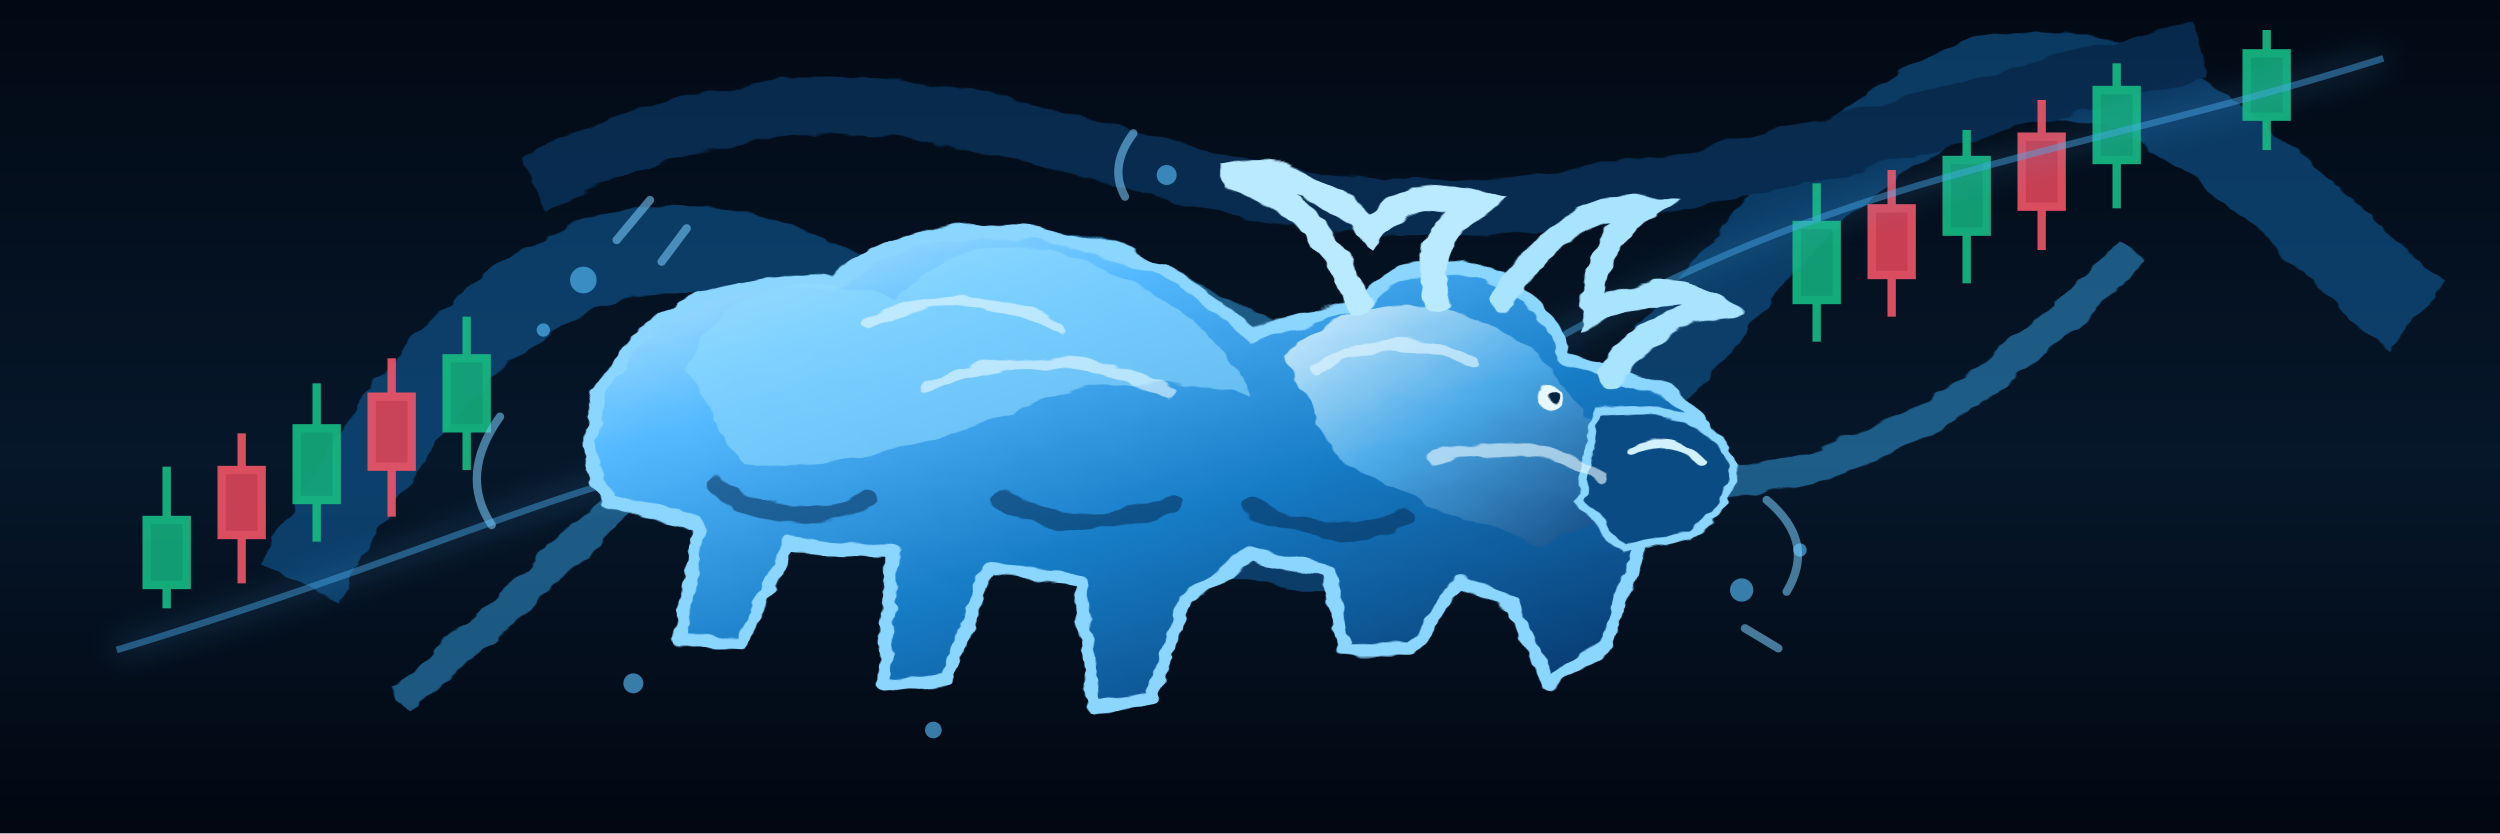
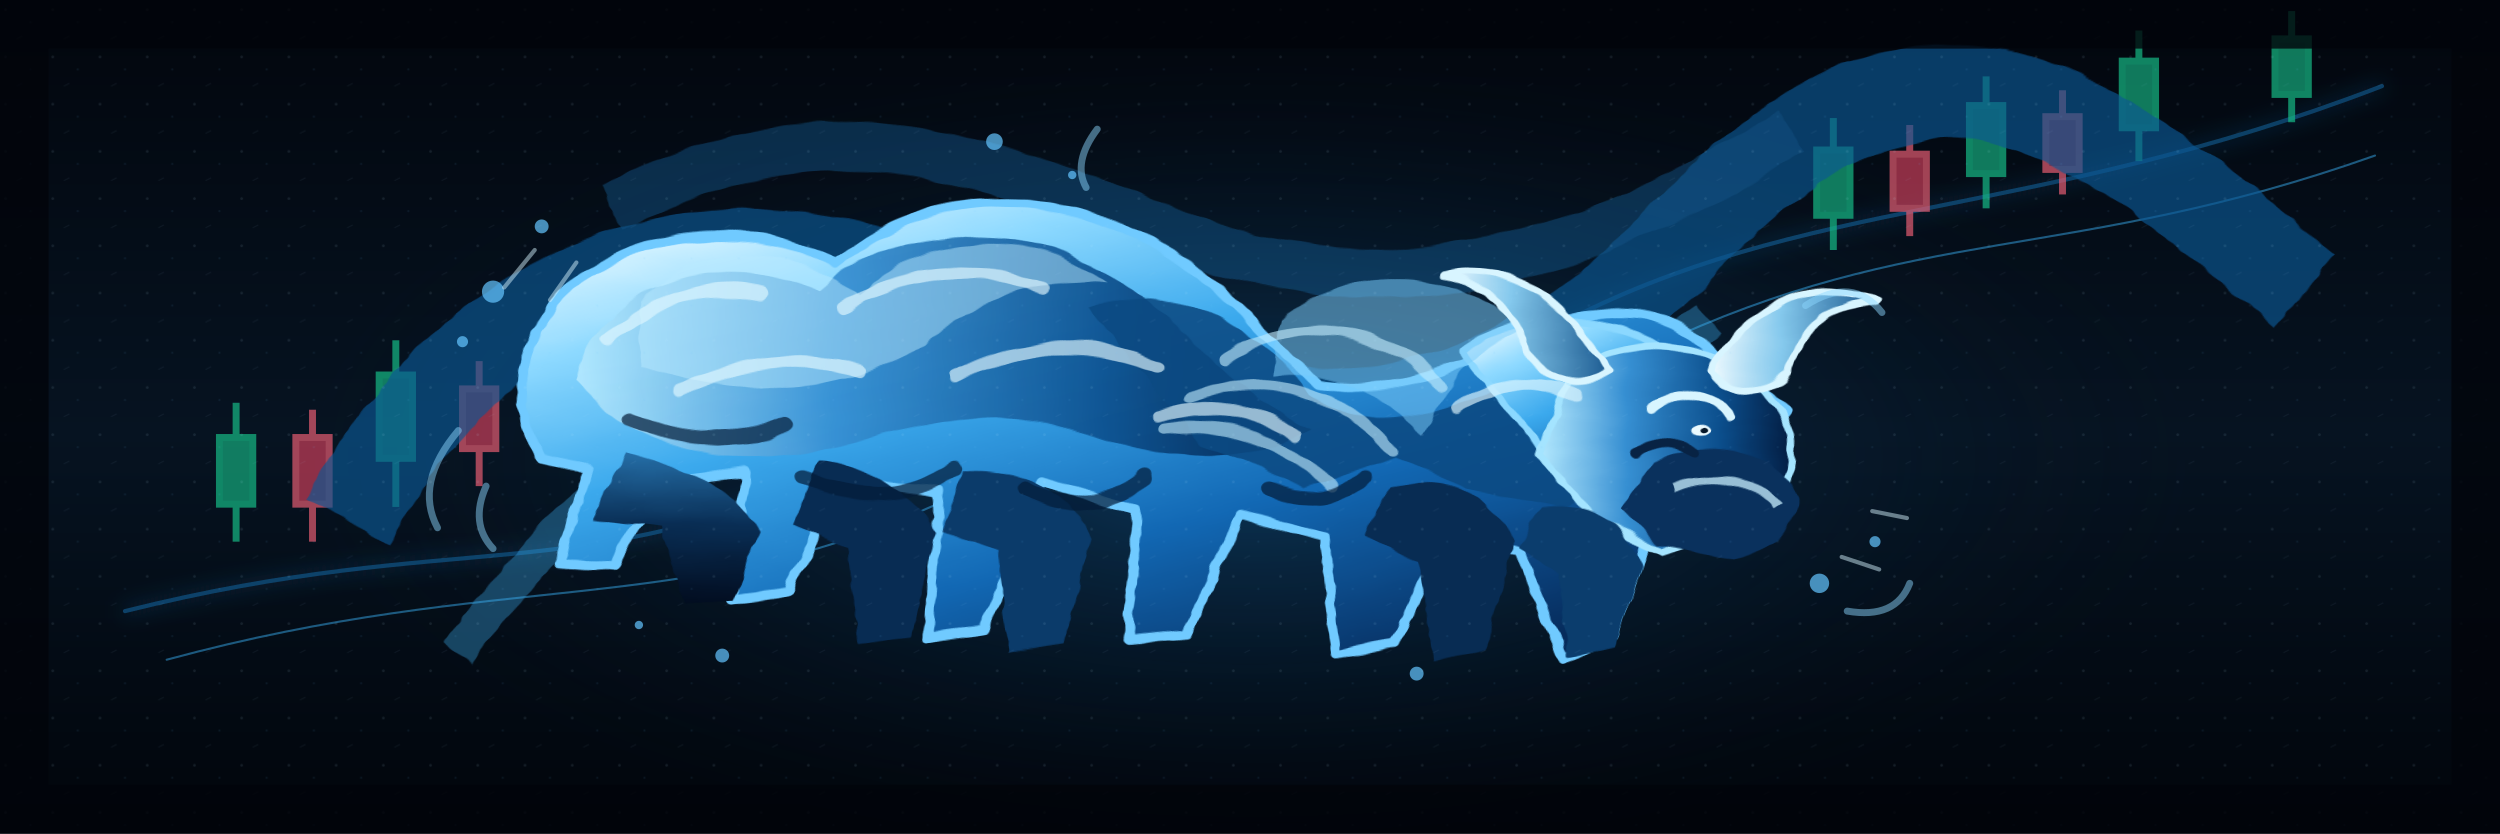
- <svg xmlns="http://www.w3.org/2000/svg" width="1500" height="500" viewBox="0 0 1500 500">
+ <svg xmlns="http://www.w3.org/2000/svg" width="1800" height="600" viewBox="0 0 1800 600">
  <defs>
-     <linearGradient id="bg" x2="0" y2="1">
-       <stop stop-color="#020914" />
-       <stop offset=".55" stop-color="#06172a" />
-       <stop offset="1" stop-color="#020711" />
+     <linearGradient id="night" x2="0" y2="1">
+       <stop stop-color="#02060d" />
+       <stop offset=".52" stop-color="#061321" />
+       <stop offset="1" stop-color="#01050b" />
    </linearGradient>
-     <linearGradient id="blue" x1=".1" y1="0" x2=".9" y2="1">
-       <stop stop-color="#b9e8ff" />
-       <stop offset=".24" stop-color="#55baff" />
-       <stop offset=".58" stop-color="#167bc5" />
-       <stop offset="1" stop-color="#063568" />
+     <radialGradient id="mist">
+       <stop stop-color="#1266a6" stop-opacity=".46" />
+       <stop offset="1" stop-color="#061321" stop-opacity="0" />
+     </radialGradient>
+     <linearGradient id="azure" x1=".12" y1=".04" x2=".82" y2=".96">
+       <stop stop-color="#e1f7ff" />
+       <stop offset=".16" stop-color="#8dd9ff" />
+       <stop offset=".38" stop-color="#3ba9ed" />
+       <stop offset=".67" stop-color="#1268b4" />
+       <stop offset="1" stop-color="#062b5b" />
    </linearGradient>
-     <linearGradient id="blue2" x1="0" y1="0" x2="1" y2="1">
-       <stop stop-color="#d7f2ff" />
-       <stop offset=".45" stop-color="#4aa9e8" />
-       <stop offset="1" stop-color="#0a3970" />
+     <linearGradient id="midblue">
+       <stop stop-color="#b5eaff" />
+       <stop offset=".35" stop-color="#368fd2" />
+       <stop offset=".72" stop-color="#0b4e8c" />
+       <stop offset="1" stop-color="#031d42" />
    </linearGradient>
-     <filter id="wash">
-       <feTurbulence type="fractalNoise" baseFrequency=".035 .08" numOctaves="3" seed="13" result="noise" />
-       <feDisplacementMap in="SourceGraphic" in2="noise" scale="8" xChannelSelector="R" yChannelSelector="G" />
+     <linearGradient id="shadow" x2="0" y2="1">
+       <stop stop-color="#256fa8" />
+       <stop offset=".48" stop-color="#092e55" />
+       <stop offset="1" stop-color="#020d20" />
+     </linearGradient>
+     <linearGradient id="horn">
+       <stop stop-color="#f0fbff" />
+       <stop offset=".42" stop-color="#85c9ed" />
+       <stop offset="1" stop-color="#1c5b91" />
+     </linearGradient>
+     <filter id="wash" x="-20%" y="-20%" width="140%" height="140%">
+       <feTurbulence type="fractalNoise" baseFrequency=".018 .055" numOctaves="3" seed="17" result="noise" />
+       <feDisplacementMap in="SourceGraphic" in2="noise" scale="7" xChannelSelector="R" yChannelSelector="G" />
    </filter>
    <filter id="glow">
-       <feGaussianBlur stdDeviation="9" result="b" />
+       <feGaussianBlur stdDeviation="7" result="blur" />
      <feMerge>
-         <feMergeNode in="b" />
+         <feMergeNode in="blur" />
        <feMergeNode in="SourceGraphic" />
      </feMerge>
    </filter>
+     <pattern id="grain" width="34" height="34" patternUnits="userSpaceOnUse">
+       <circle cx="4" cy="7" r="1" fill="#bceaff" opacity=".18" />
+       <circle cx="22" cy="16" r=".8" fill="#62bfff" opacity=".15" />
+       <path d="M12 28l4-2" stroke="#a8dcff" stroke-width=".7" opacity=".12" />
+     </pattern>
  </defs>
-   <rect width="1500" height="500" fill="url(#bg)" />
-   <g opacity=".48" filter="url(#wash)">
-     <path d="M180 350 C300 120 420 110 560 210 S830 430 1030 180 S1320 80 1450 190" fill="none" stroke="#126db4" stroke-width="52" />
-     <path d="M240 420 C430 270 520 80 700 170 S1040 400 1280 150" fill="none" stroke="#37a9ef" stroke-width="19" />
-     <path d="M320 110 C520 10 630 100 790 120 S1080 90 1320 30" fill="none" stroke="#0d4b85" stroke-width="35" />
+   <rect width="1800" height="600" fill="url(#night)" />
+   <ellipse cx="900" cy="330" rx="700" ry="290" fill="url(#mist)" />
+   <g opacity=".5" fill="none" stroke-linecap="round">
+     <path d="M90 440C330 380 420 425 610 335S940 330 1120 235 1460 160 1715 62" stroke="#1474b9" stroke-width="3" filter="url(#glow)" />
+     <path d="M120 475C360 410 490 445 670 365S1000 340 1190 250 1490 190 1710 112" stroke="#36a8e9" stroke-width="1.5" />
  </g>
-   <g opacity=".92" stroke-width="5" stroke="#16b982" fill="#13a879">
-     <path d="M100 365V280" />
-     <rect x="88" y="312" width="24" height="39" />
-     <path d="M190 325V230" />
-     <rect x="178" y="257" width="24" height="43" />
-     <path d="M280 282V190" />
-     <rect x="268" y="215" width="24" height="42" />
-     <path d="M1090 205V110" />
-     <rect x="1078" y="135" width="24" height="45" />
-     <path d="M1180 170V78" />
-     <rect x="1168" y="96" width="24" height="43" />
-     <path d="M1270 125V38" />
-     <rect x="1258" y="54" width="24" height="42" />
-     <path d="M1360 90V18" />
-     <rect x="1348" y="32" width="24" height="38" />
+   <g opacity=".7">
+     <g stroke="#16b985" stroke-width="5" fill="#16a97c">
+       <path d="M170 390V290" />
+       <rect x="158" y="315" width="24" height="48" />
+       <path d="M285 365V245" />
+       <rect x="273" y="270" width="24" height="60" />
+       <path d="M400 330V220" />
+       <rect x="388" y="244" width="24" height="55" />
+       <path d="M1320 180V85" />
+       <rect x="1308" y="108" width="24" height="47" />
+       <path d="M1430 150V55" />
+       <rect x="1418" y="76" width="24" height="49" />
+       <path d="M1540 116V22" />
+       <rect x="1528" y="44" width="24" height="48" />
+       <path d="M1650 88V8" />
+       <rect x="1638" y="28" width="24" height="40" />
+     </g>
+     <g stroke="#e45b70" stroke-width="5" fill="#c83d58">
+       <path d="M225 390V295" />
+       <rect x="213" y="315" width="24" height="48" />
+       <path d="M345 350V260" />
+       <rect x="333" y="280" width="24" height="43" />
+       <path d="M1375 170V90" />
+       <rect x="1363" y="111" width="24" height="39" />
+       <path d="M1485 140V65" />
+       <rect x="1473" y="84" width="24" height="38" />
+     </g>
  </g>
-   <g opacity=".92" stroke="#ed5365" stroke-width="5" fill="#d94358">
-     <path d="M145 350V260" />
-     <rect x="133" y="282" width="24" height="39" />
-     <path d="M235 310V215" />
-     <rect x="223" y="238" width="24" height="42" />
-     <path d="M1135 190V102" />
-     <rect x="1123" y="125" width="24" height="40" />
-     <path d="M1225 150V60" />
-     <rect x="1213" y="82" width="24" height="42" />
+   <g filter="url(#wash)" opacity=".65">
+     <path d="M250 375C360 180 530 145 705 225S1035 360 1215 170 1510 85 1660 210" fill="none" stroke="#0b5794" stroke-width="68" />
+     <path d="M330 470C470 280 600 225 770 275S1040 385 1230 230" fill="none" stroke="#3ca9eb" stroke-width="26" opacity=".55" />
+     <path d="M440 150C600 65 720 120 850 170S1110 205 1290 95" fill="none" stroke="#1a75b9" stroke-width="35" opacity=".5" />
  </g>
-   <path d="M70 390 C300 320 360 275 500 265 S760 300 940 200 S1240 95 1430 35" fill="none" stroke="#48aef0" stroke-width="4" opacity=".48" filter="url(#glow)" />
-   <g filter="url(#wash)">
-     <path d="M365 300 Q340 256 372 218 Q410 163 502 170 Q558 122 650 147 Q708 158 750 201 L816 182 Q849 151 887 163 Q926 177 938 215 L1000 235 Q1033 254 1018 286 L985 322 L963 387 L929 410 L907 362 L876 349 L847 390 L807 390 L797 344 L750 332 L711 360 L691 418 L656 424 L648 348 L592 341 L568 407 L530 411 L536 331 L473 327 L444 386 L408 385 L419 315Z" fill="url(#blue)" stroke="#8bd6ff" stroke-width="8" stroke-linejoin="round" />
-     <path d="M410 220 Q450 148 536 180 Q590 122 674 167 Q729 193 752 238 Q673 218 612 245 Q524 282 445 280Z" fill="#8ddaff" opacity=".6" />
-     <path d="M770 214 Q820 169 878 188 Q930 206 949 250 L1004 260 L980 305 L922 327 L855 302 L805 278Z" fill="url(#blue2)" />
-     <path d="M815 182 Q789 117 735 106 Q779 96 822 139 Q847 111 887 122 Q850 145 862 179" fill="none" stroke="#b9eaff" stroke-width="15" stroke-linecap="round" />
-     <path d="M902 181 Q936 121 988 124 Q953 148 956 188 Q1001 165 1030 185 Q983 194 966 226" fill="none" stroke="#a9e4ff" stroke-width="14" stroke-linecap="round" />
-     <path d="M958 248 Q1005 238 1037 269 Q1049 297 1014 321 L974 330 L947 300Z" fill="#0b4b83" stroke="#8bd6ff" stroke-width="5" />
-     <path d="M980 270 Q1002 259 1020 278" fill="none" stroke="#d1f1ff" stroke-width="6" stroke-linecap="round" />
-     <circle cx="930" cy="238" r="7" fill="#e7f8ff" />
-     <circle cx="932" cy="238" r="3" fill="#08233f" />
-     <path d="M520 195 Q570 168 635 195 M555 232 Q635 202 702 235 M790 220 Q840 195 884 218 M860 275 Q916 260 962 286" fill="none" stroke="#e0f6ff" stroke-width="7" opacity=".65" stroke-linecap="round" />
-     <path d="M430 292 Q470 320 520 301 M600 300 Q650 324 704 302 M750 304 Q800 330 842 310" fill="none" stroke="#062d58" stroke-width="11" opacity=".55" stroke-linecap="round" />
+   <g filter="url(#wash)" stroke-linejoin="round">
+     <path d="M390 330C360 286 377 227 429 194C480 160 553 163 602 191C660 138 752 133 823 171C884 202 914 250 950 277C1000 286 1054 265 1102 240C1150 216 1199 220 1235 255L1285 294L1248 351L1190 376L1161 458L1125 473L1094 397L1040 385L1004 464L962 471L954 387L894 370L854 456L813 461L818 366L751 347L709 453L668 459L676 354L606 345L567 426L527 431L537 340L474 348L442 407L403 405L424 338Z" fill="url(#azure)" stroke="#70caff" stroke-width="7" />
+     <path d="M415 275C430 207 510 177 589 209C648 159 738 157 806 203C865 242 887 286 944 309C900 335 839 333 778 311C705 286 653 312 592 323C526 338 459 327 415 275Z" fill="url(#midblue)" opacity=".9" />
+     <path d="M460 218C510 166 574 178 618 213C667 163 746 166 797 204C742 198 698 219 666 247C598 291 527 284 460 263Z" fill="#b9eaff" opacity=".48" />
+     <path d="M784 222C851 201 907 237 944 285C978 313 1034 300 1090 274L1150 280L1186 333L1127 365L1056 351L1005 330L939 351L866 320Z" fill="#0b4a82" opacity=".88" />
+     <path d="M1052 253C1103 220 1165 225 1204 257L1273 289L1263 337L1215 369L1159 358L1111 324Z" fill="url(#azure)" stroke="#8bd8ff" stroke-width="5" />
+     <path d="M1132 267C1181 235 1244 248 1277 289C1301 318 1290 359 1256 382L1197 398L1146 371L1108 327Z" fill="url(#midblue)" stroke="#a4e4ff" stroke-width="5" />
+     <path d="M1190 333C1225 314 1272 323 1291 351C1302 370 1282 393 1248 402L1194 393L1167 366Z" fill="#0a315d" />
+     <path d="M1204 352C1236 339 1266 347 1280 364" fill="none" stroke="#c7efff" stroke-width="6" opacity=".75" />
+     <path d="M923 229C975 188 1050 193 1100 237C1062 251 1039 279 1025 313C990 279 955 267 916 271Z" fill="#7acbfa" opacity=".52" />
+     <path d="M882 259C934 224 1000 236 1037 278M858 286C919 264 968 288 1003 325M838 309C896 300 928 326 960 349" fill="none" stroke="#c4efff" stroke-width="8" opacity=".6" stroke-linecap="round" />
+     <path d="M451 325C491 336 526 350 548 382L528 431L494 434L475 380L426 374Z" fill="url(#shadow)" />
+     <path d="M590 331C625 335 657 353 673 383L656 458L618 465L610 394L570 379Z" fill="#082c53" />
+     <path d="M694 340C735 337 770 354 786 387L765 464L726 470L719 397L677 382Z" fill="#0b3b6a" />
+     <path d="M1002 350C1040 340 1075 354 1090 389L1070 468L1032 476L1021 404L982 387Z" fill="#082c53" />
+     <path d="M1111 365C1144 360 1171 374 1182 408L1162 465L1128 472L1122 414L1093 394Z" fill="#0b3d6d" />
+     <path d="M1157 267C1132 217 1084 187 1038 197C1074 204 1095 229 1100 255C1119 278 1140 282 1157 267Z" fill="url(#horn)" stroke="#d8f5ff" stroke-width="5" />
+     <path d="M1232 267C1257 218 1311 197 1351 218C1314 217 1292 241 1287 269C1268 287 1248 286 1232 267Z" fill="url(#horn)" stroke="#d8f5ff" stroke-width="5" />
+     <path d="M1190 294C1210 278 1233 282 1245 300" fill="none" stroke="#d8f5ff" stroke-width="7" stroke-linecap="round" />
+     <ellipse cx="1225" cy="310" rx="7" ry="5" fill="#eafaff" />
+     <circle cx="1227" cy="310" r="2.7" fill="#06182a" />
+     <path d="M1178 327Q1201 311 1220 326" fill="none" stroke="#082344" stroke-width="7" stroke-linecap="round" />
+     <path d="M438 245Q489 198 548 212M488 281Q557 250 619 267M607 221Q682 180 750 207M687 272Q760 234 833 264M833 300Q887 283 933 314M1050 292Q1094 265 1135 286" fill="none" stroke="#e0f7ff" stroke-width="9" opacity=".65" stroke-linecap="round" />
+     <path d="M453 301Q513 329 566 305M578 345Q638 369 688 338M738 353Q783 375 824 344M914 352Q951 368 982 345" fill="none" stroke="#031b38" stroke-width="11" opacity=".7" stroke-linecap="round" />
  </g>
-   <g fill="#53b8f2" opacity=".65">
-     <circle cx="350" cy="168" r="8" />
-     <circle cx="326" cy="198" r="4" />
-     <circle cx="700" cy="105" r="6" />
-     <circle cx="1045" cy="354" r="7" />
-     <circle cx="1080" cy="330" r="4" />
-     <circle cx="560" cy="438" r="5" />
-     <circle cx="380" cy="410" r="6" />
+   <g fill="#64c5ff" opacity=".7">
+     <circle cx="355" cy="210" r="8" />
+     <circle cx="333" cy="246" r="4" />
+     <circle cx="390" cy="163" r="5" />
+     <circle cx="716" cy="102" r="6" />
+     <circle cx="772" cy="126" r="3" />
+     <circle cx="1310" cy="420" r="7" />
+     <circle cx="1350" cy="390" r="4" />
+     <circle cx="1020" cy="485" r="5" />
+     <circle cx="520" cy="472" r="5" />
+     <circle cx="460" cy="450" r="3" />
  </g>
-   <g fill="none" stroke="#7ccfff" stroke-width="5" opacity=".55" stroke-linecap="round">
-     <path d="M300 250q-25 35-5 65M1060 300q30 25 12 55M680 80q-15 20-5 38" />
-     <path d="M390 120l-20 24m42-7l-15 20m650 220l20 12" />
+   <g fill="none" stroke-linecap="round">
+     <path d="M330 310q-32 38-15 70M350 350q-12 27 5 45M1300 220q34-22 55 5M1330 440q35 6 45-20M790 93q-18 24-8 42" stroke="#8bd7ff" stroke-width="5" opacity=".48" />
+     <path d="M385 180l-22 27m52-18l-19 27m930 185l27 9m-5-42l25 5" stroke="#d6f4ff" stroke-width="3" opacity=".48" />
  </g>
+   <rect width="1800" height="600" fill="url(#grain)" opacity=".5" />
+   <rect width="1800" height="600" fill="none" stroke="#01040a" stroke-width="70" opacity=".8" />
</svg>
